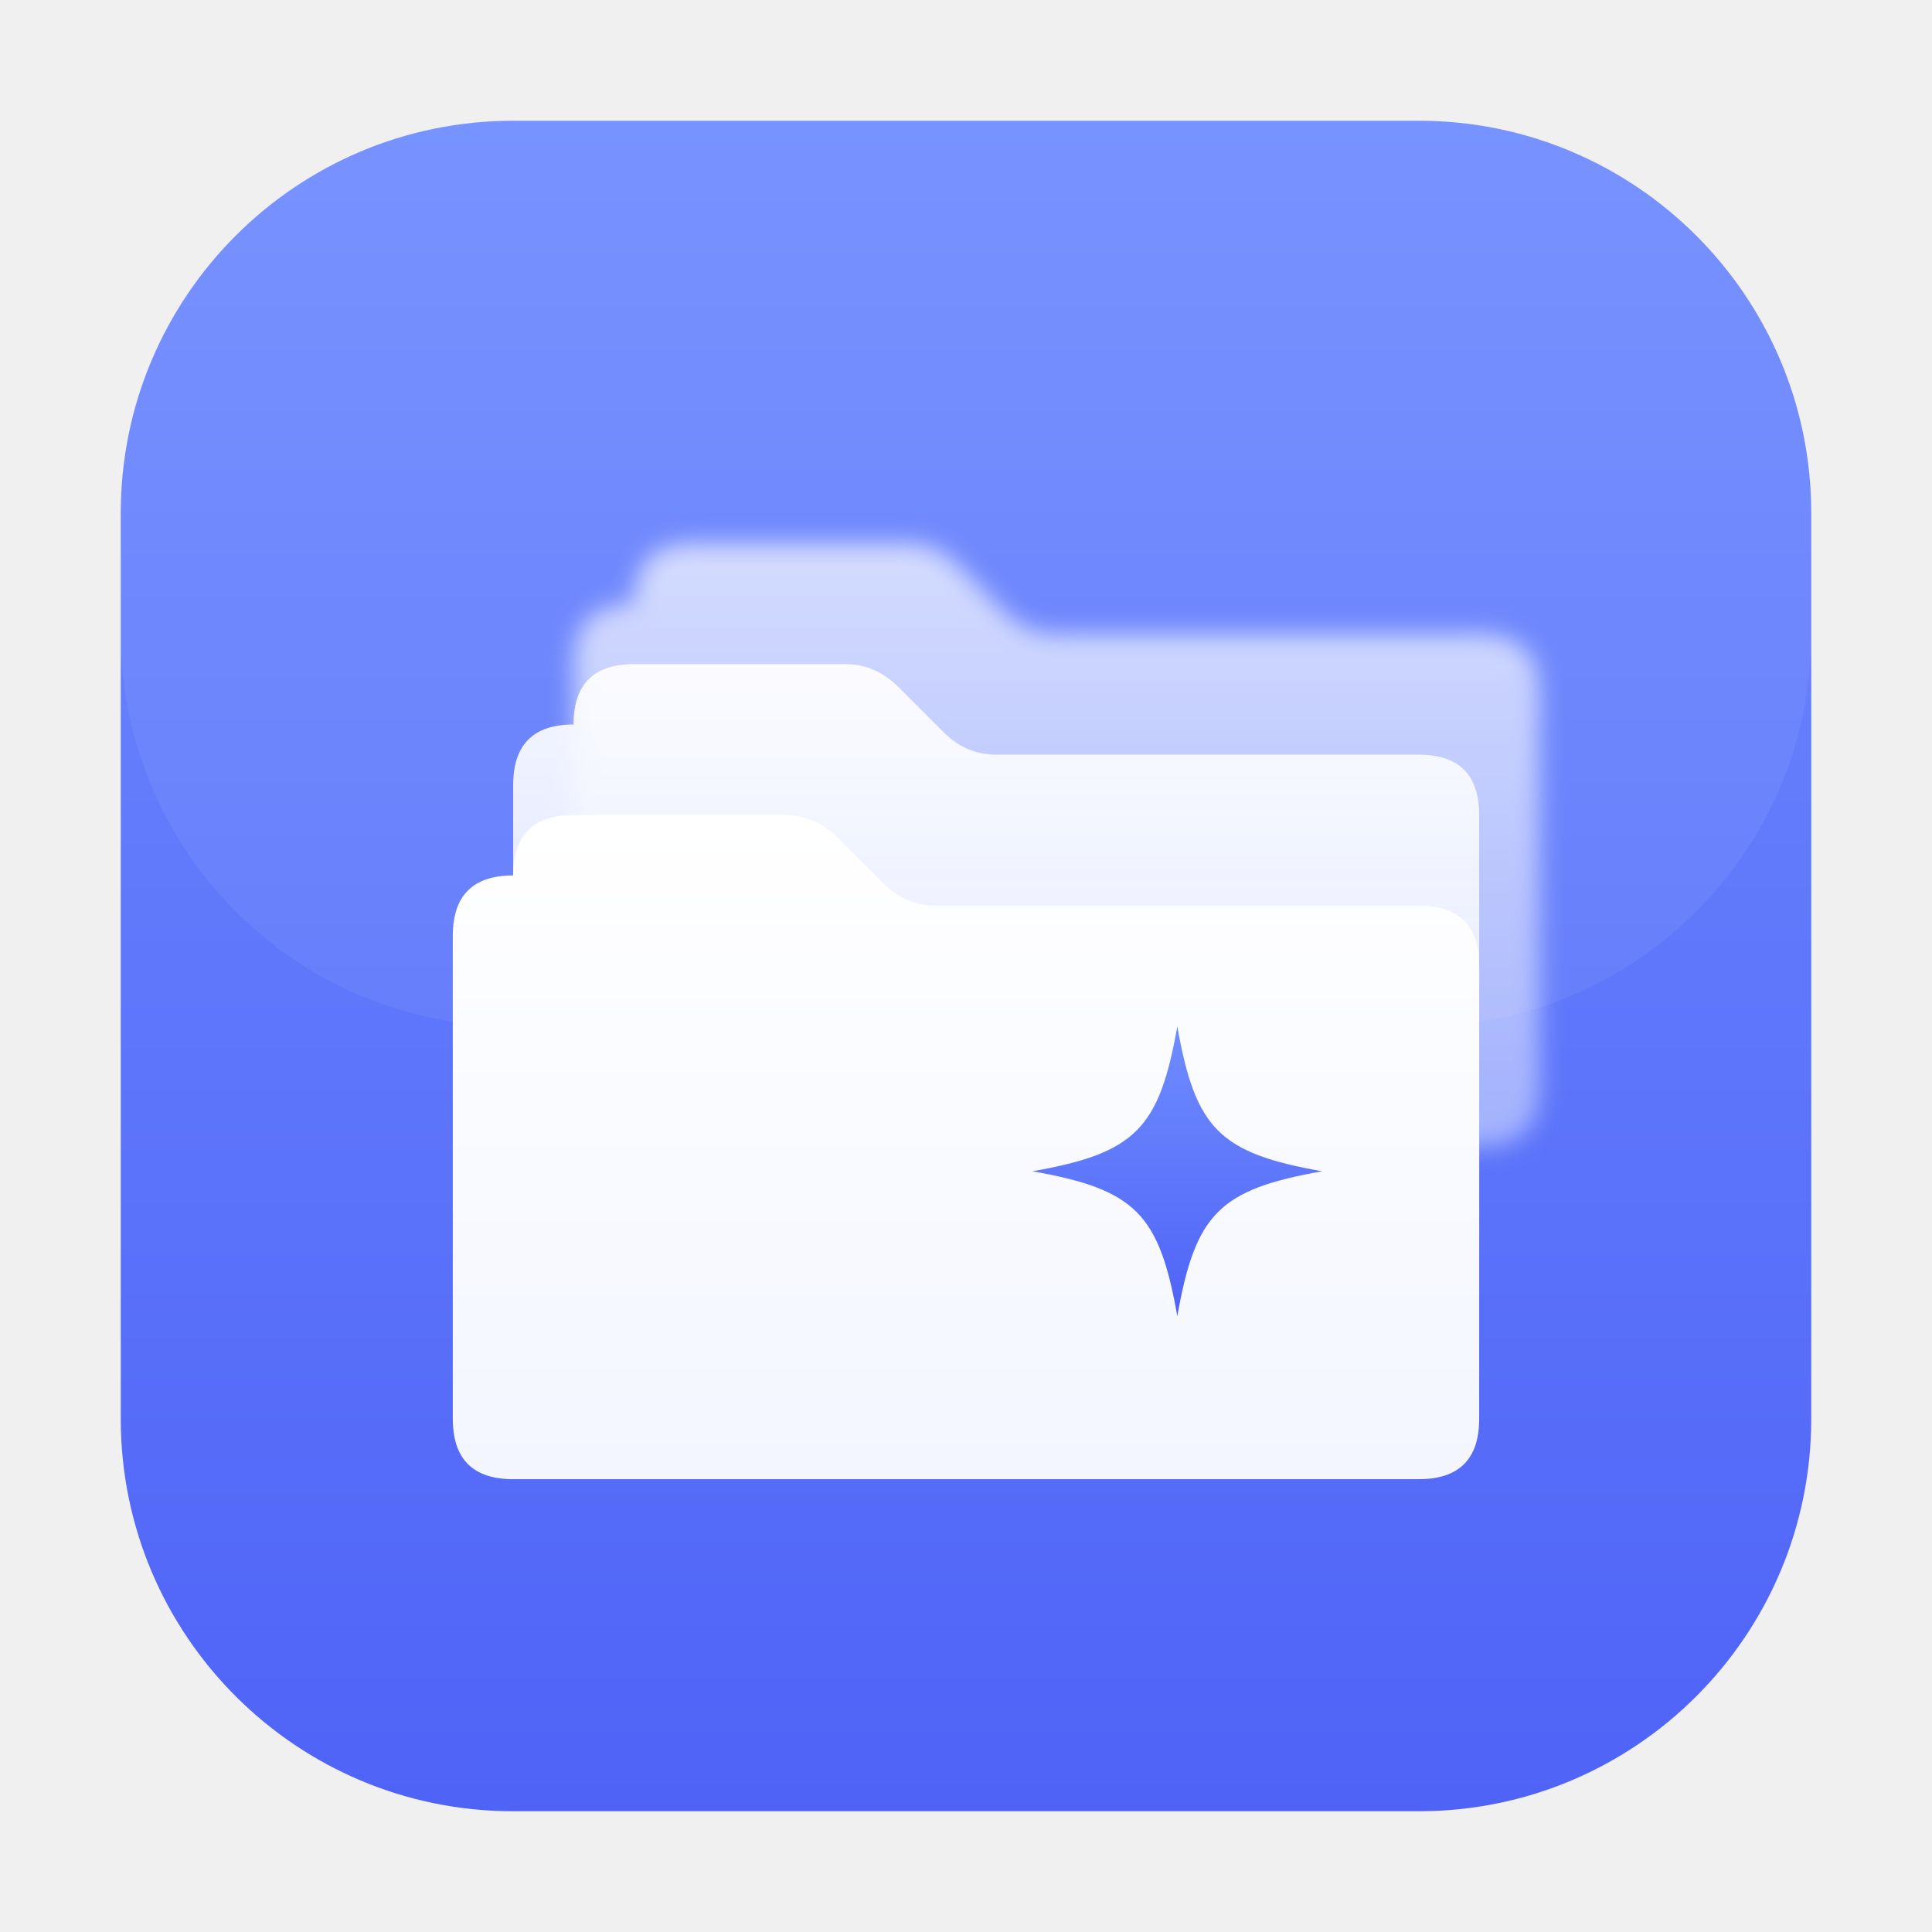
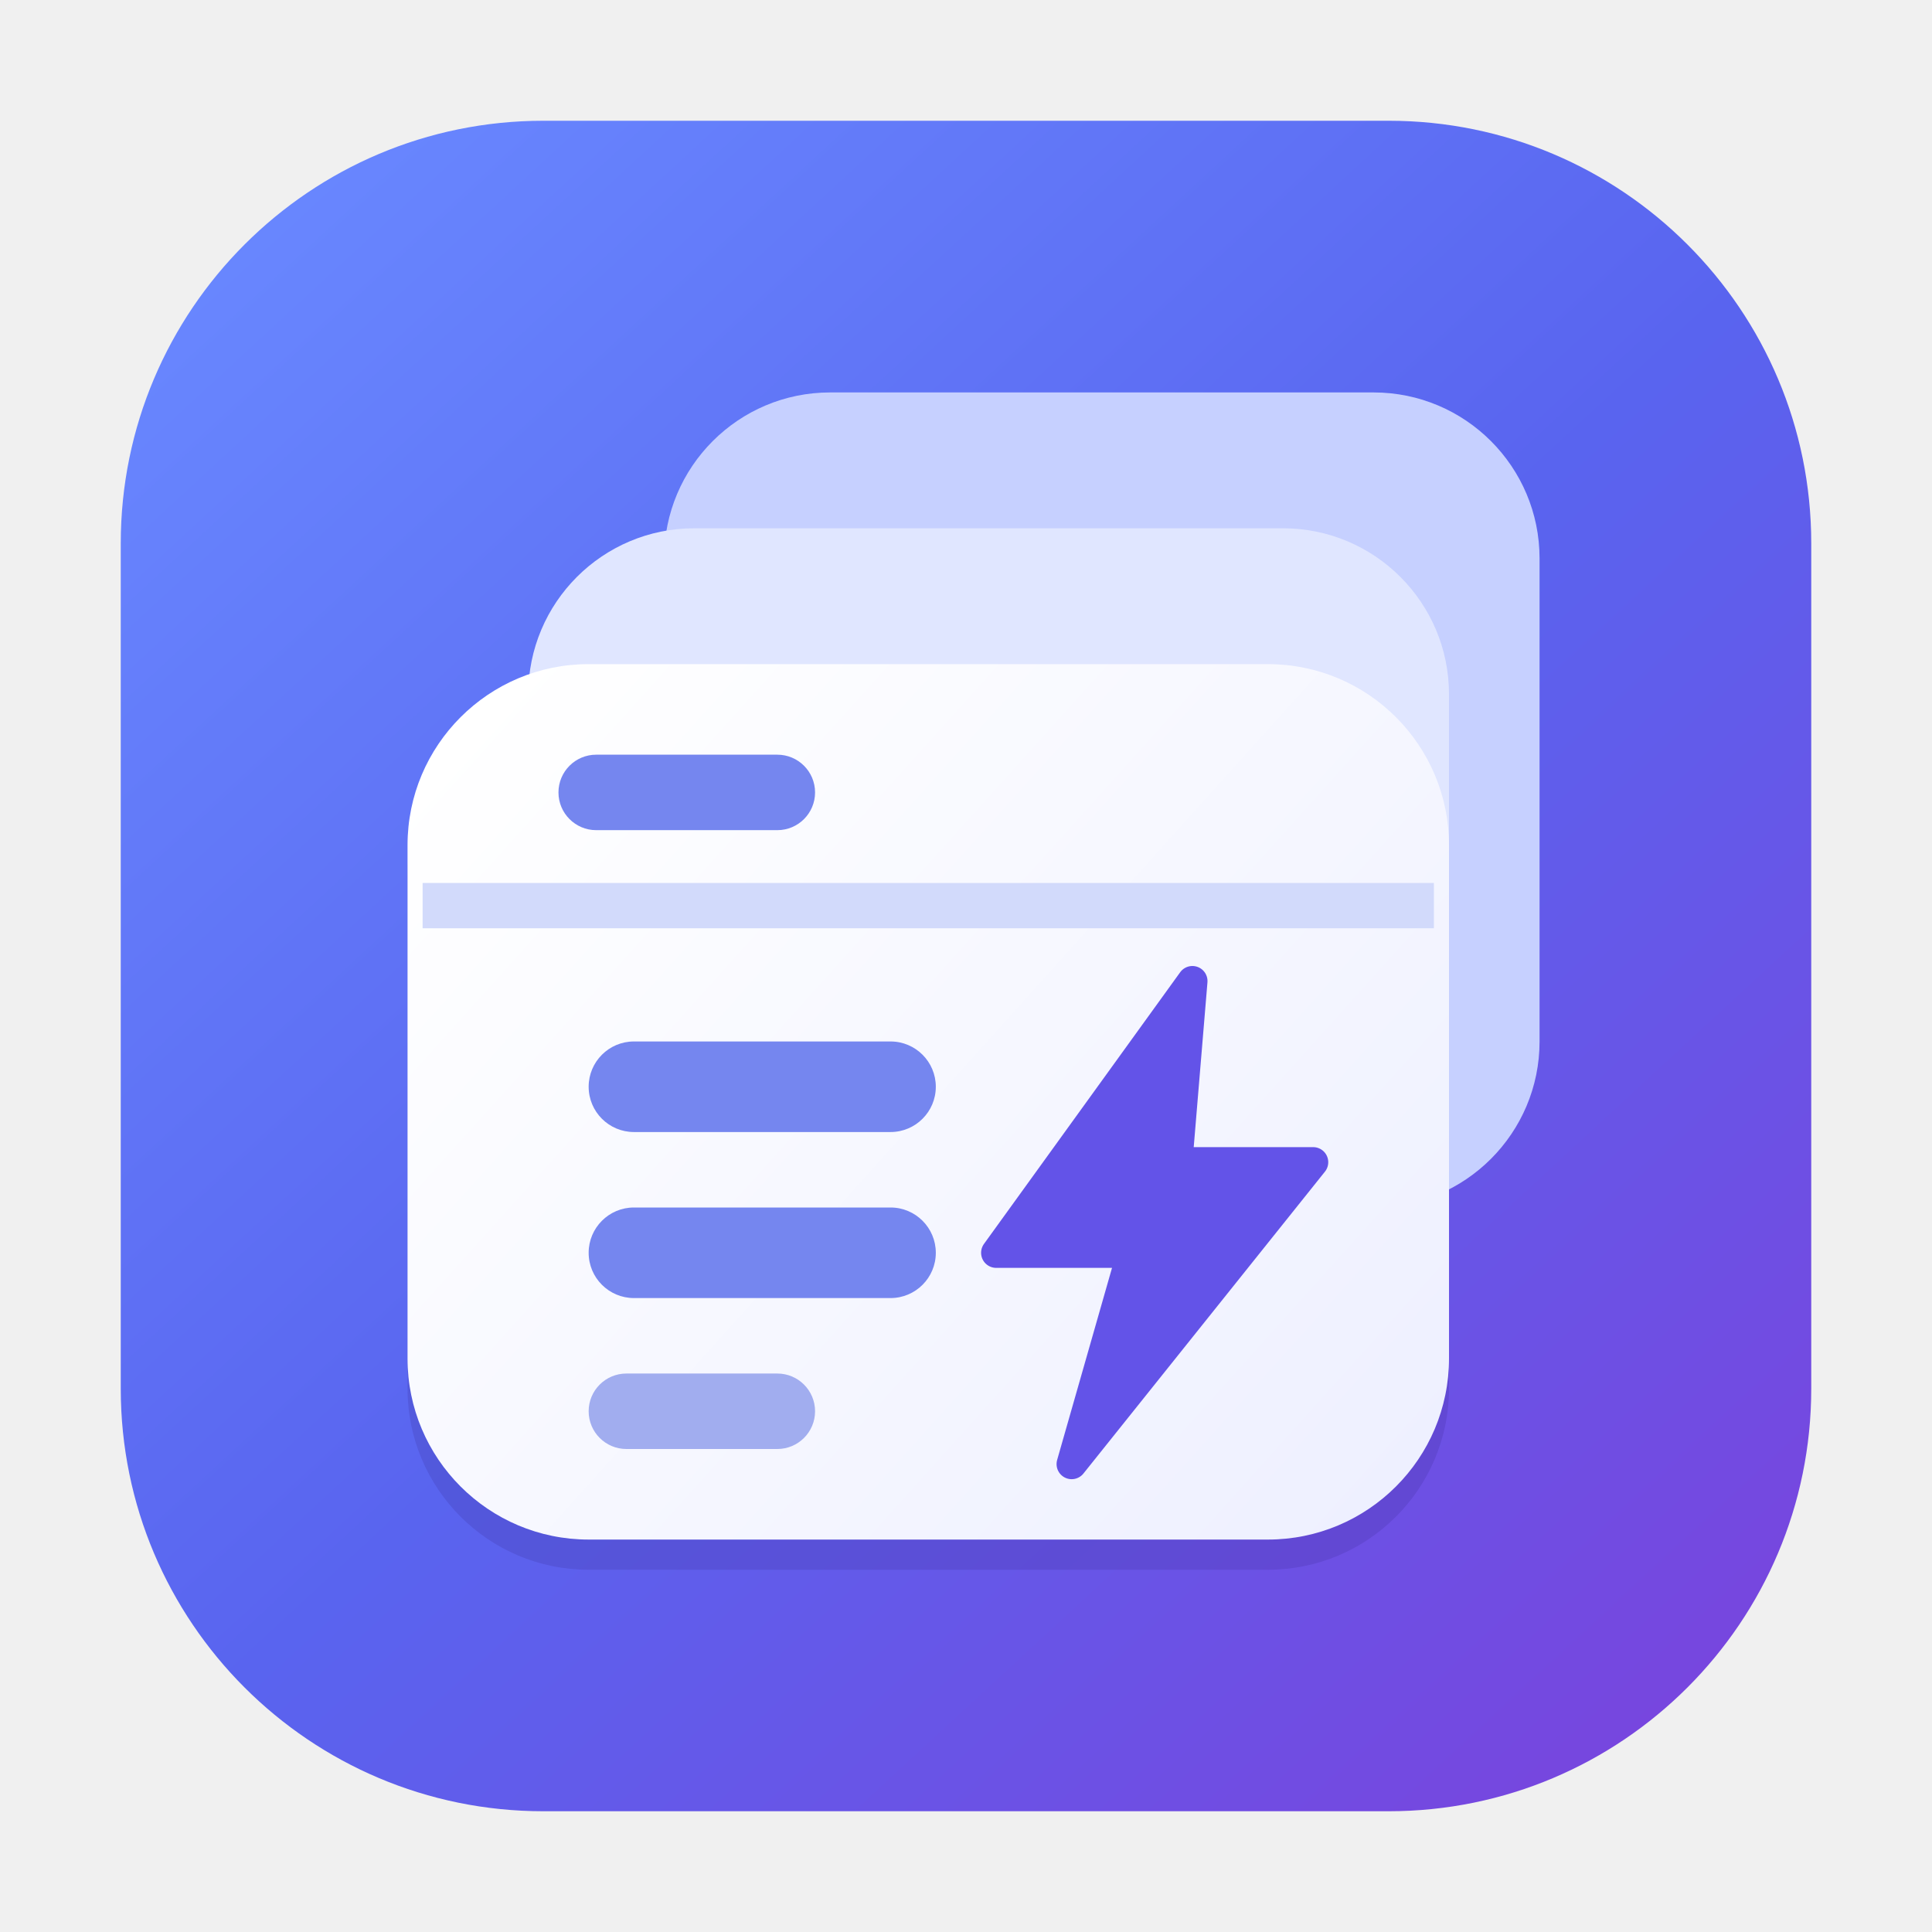
- <svg xmlns="http://www.w3.org/2000/svg" viewBox="0 0 128 128" width="128" height="128">
+ <svg xmlns="http://www.w3.org/2000/svg" width="128" height="128" viewBox="0 0 128 128">
  <defs>
-     <linearGradient id="bg" x1="0" y1="0" x2="0" y2="1">
-       <stop offset="0%" stop-color="#6f8cff" />
-       <stop offset="100%" stop-color="#4f63f7" />
+     <linearGradient id="brand" x1="15" y1="12" x2="111" y2="116" gradientUnits="userSpaceOnUse">
+       <stop stop-color="#6988ff" />
+       <stop offset=".52" stop-color="#5964ef" />
+       <stop offset="1" stop-color="#7845de" />
    </linearGradient>
-     <linearGradient id="folderBack" x1="0" y1="0" x2="0" y2="1">
-       <stop offset="0%" stop-color="#ffffff" stop-opacity="0.7" />
-       <stop offset="100%" stop-color="#dde4ff" stop-opacity="0.55" />
+     <linearGradient id="paper" x1="30" y1="48" x2="90" y2="102" gradientUnits="userSpaceOnUse">
+       <stop stop-color="#ffffff" />
+       <stop offset="1" stop-color="#eef0ff" />
    </linearGradient>
-     <linearGradient id="folderMid" x1="0" y1="0" x2="0" y2="1">
-       <stop offset="0%" stop-color="#ffffff" stop-opacity="0.92" />
-       <stop offset="100%" stop-color="#e6ecff" stop-opacity="0.85" />
-     </linearGradient>
-     <linearGradient id="folderFront" x1="0" y1="0" x2="0" y2="1">
-       <stop offset="0%" stop-color="#ffffff" />
-       <stop offset="100%" stop-color="#f3f6ff" />
-     </linearGradient>
-     <filter id="softShadow" x="-10%" y="-10%" width="120%" height="120%">
-       <feGaussianBlur stdDeviation="0.8" />
-     </filter>
  </defs>
-   <rect x="8" y="8" width="112" height="112" rx="26" ry="26" fill="url(#bg)" />
-   <rect x="8" y="8" width="112" height="60" rx="26" ry="26" fill="#ffffff" opacity="0.06" />
-   <g transform="translate(38 36)">
-     <path d="       M 4 4       Q 4 0 8 0       L 22 0       Q 24 0 25.5 1.5       L 28.5 4.5       Q 30 6 32 6       L 60 6       Q 64 6 64 10       L 64 36       Q 64 40 60 40       L 4 40       Q 0 40 0 36       L 0 8       Q 0 4 4 4       Z" fill="url(#folderBack)" filter="url(#softShadow)" />
-   </g>
-   <g transform="translate(34 44)">
-     <path d="       M 4 4       Q 4 0 8 0       L 22 0       Q 24 0 25.5 1.5       L 28.5 4.5       Q 30 6 32 6       L 60 6       Q 64 6 64 10       L 64 38       Q 64 42 60 42       L 4 42       Q 0 42 0 38       L 0 8       Q 0 4 4 4       Z" fill="url(#folderMid)" />
-   </g>
-   <g transform="translate(30 54)">
-     <path d="       M 4 4       Q 4 0 8 0       L 22 0       Q 24 0 25.5 1.5       L 28.5 4.5       Q 30 6 32 6       L 64 6       Q 68 6 68 10       L 68 40       Q 68 44 64 44       L 4 44       Q 0 44 0 40       L 0 8       Q 0 4 4 4       Z" fill="url(#folderFront)" />
-   </g>
-   <g transform="translate(78 78)" fill="url(#bg)">
-     <path d="       M 0 -10       C 1.2 -3.2 2.8 -1.6 9.6 -0.4       C 2.8 0.8 1.2 2.4 0 9.2       C -1.2 2.4 -2.8 0.8 -9.6 -0.4       C -2.8 -1.6 -1.2 -3.2 0 -10 Z" />
-   </g>
+   <rect x="8" y="8" width="112" height="112" rx="28" fill="url(#brand)" />
+   <rect x="44" y="26" width="58" height="54" rx="11" fill="#c6d0ff" />
+   <rect x="35" y="35" width="61" height="55" rx="11" fill="#e0e6ff" />
+   <rect x="27" y="46" width="69" height="58" rx="12" fill="#322087" opacity=".18" />
+   <rect x="27" y="44" width="69" height="58" rx="12" fill="url(#paper)" />
+   <path d="M28 60H95" stroke="#d2dafb" stroke-width="3" />
+   <rect x="37" y="50" width="17" height="5" rx="2.5" fill="#7586ef" />
+   <rect x="39" y="69" width="23" height="6" rx="3" fill="#7586ef" />
+   <rect x="39" y="80" width="23" height="6" rx="3" fill="#7586ef" />
+   <rect x="39" y="91" width="15" height="5" rx="2.5" fill="#a1adef" />
+   <path d="M79 65L66 83H75L71 97L87 77H78Z" fill="#6353e8" stroke="#6353e8" stroke-linejoin="round" stroke-width="2" />
</svg>
